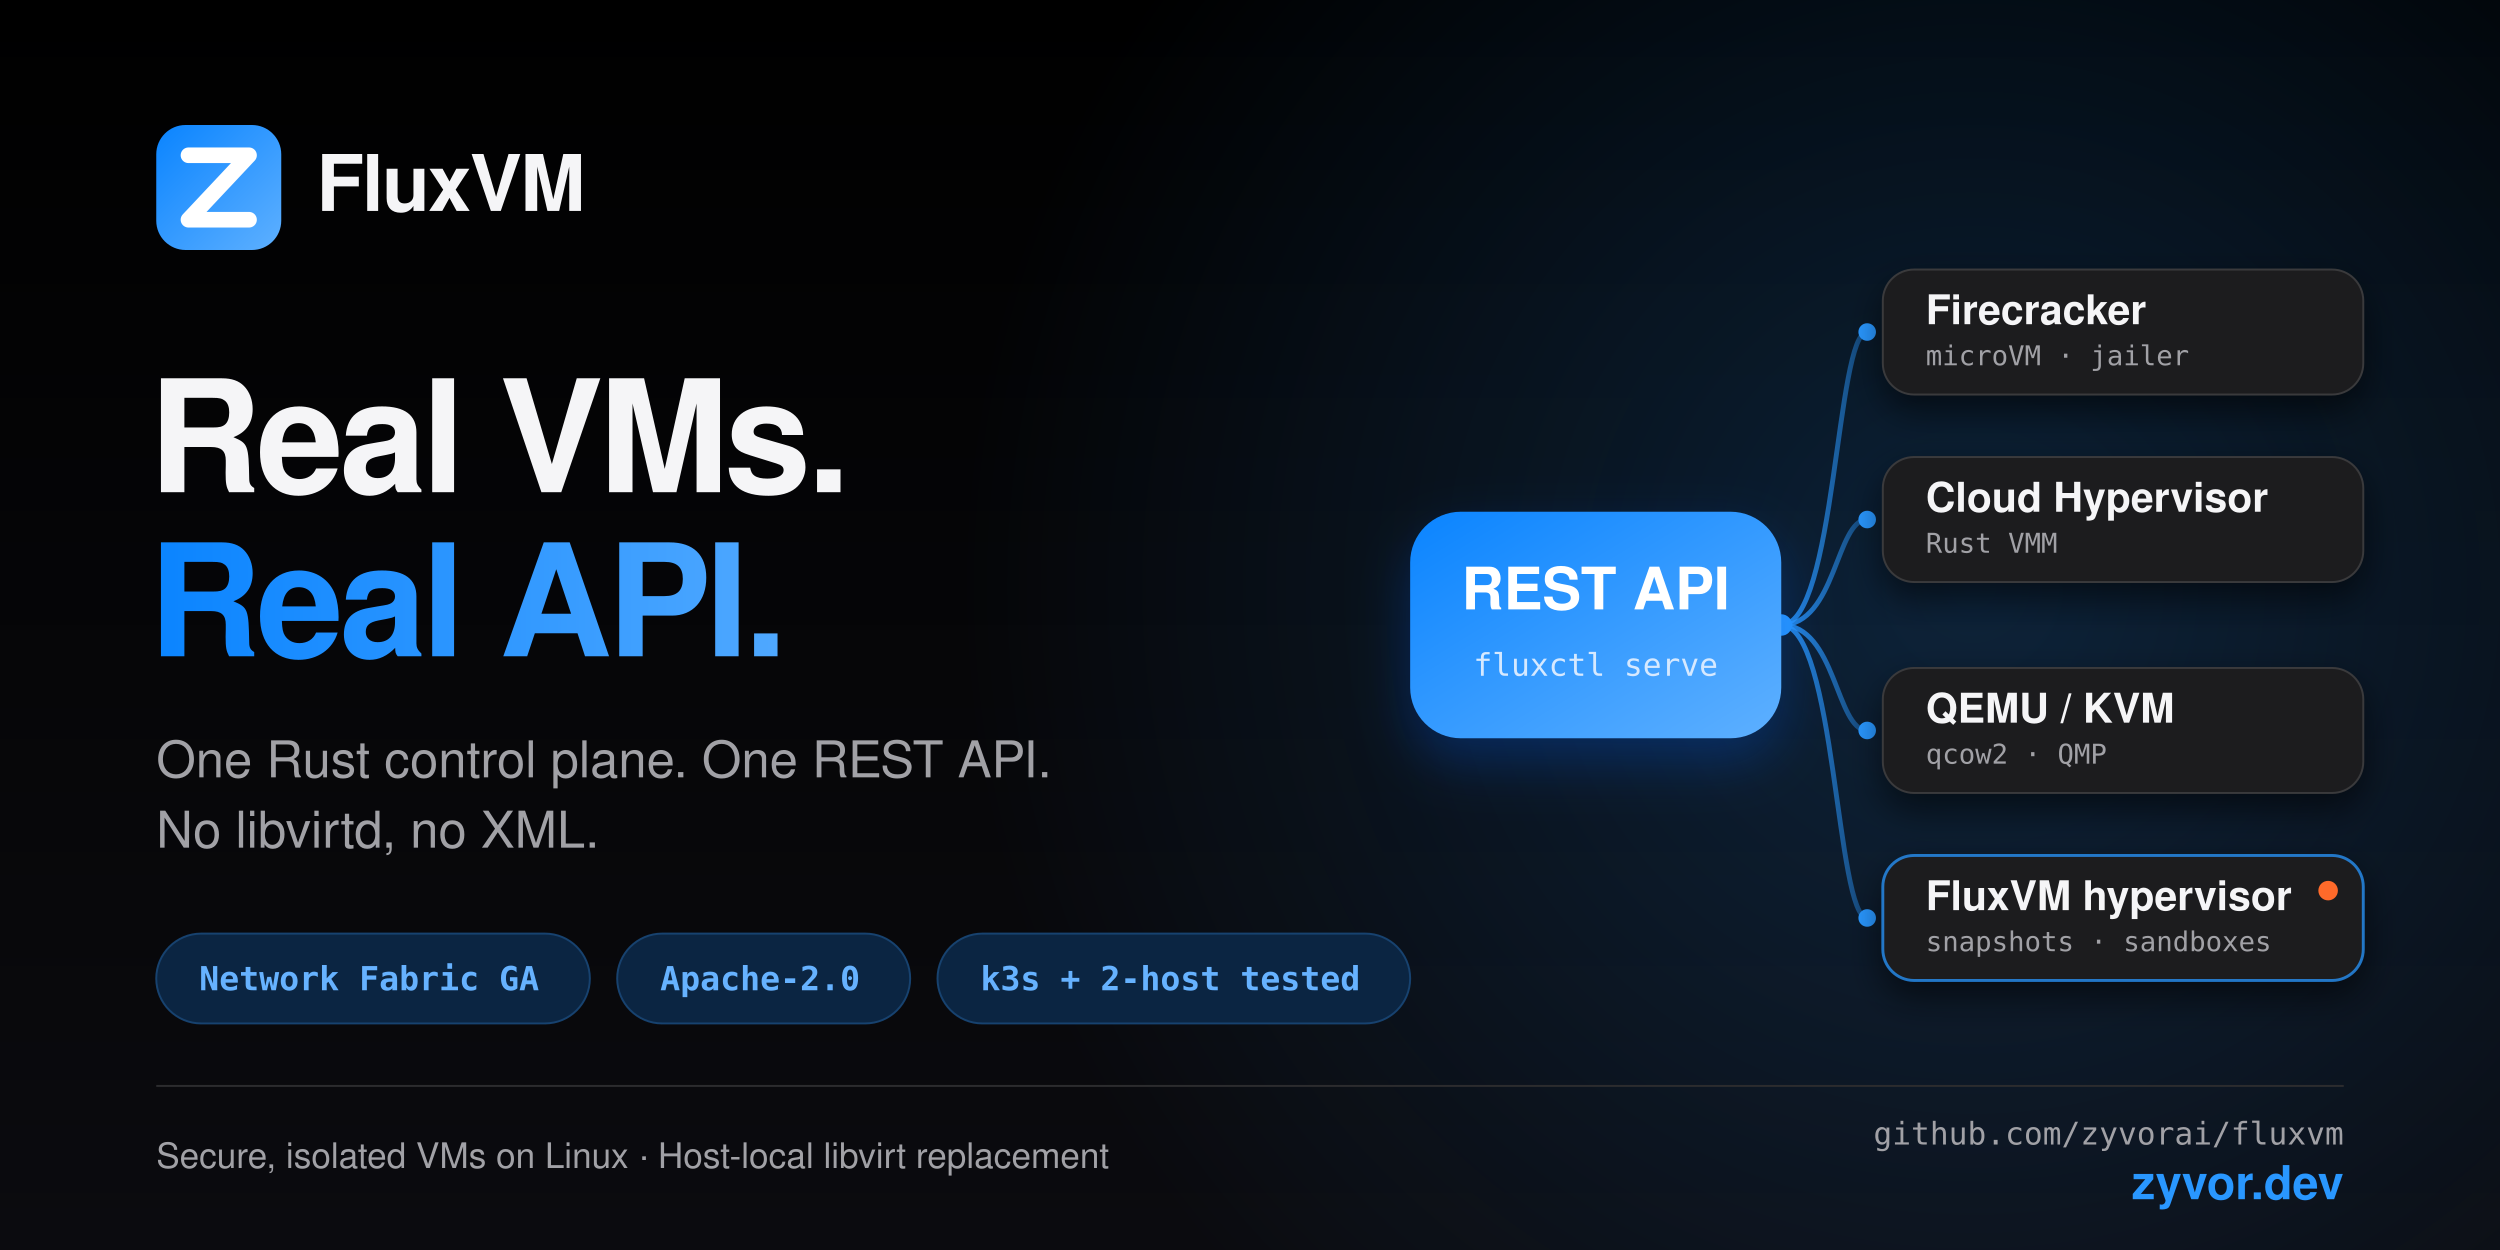
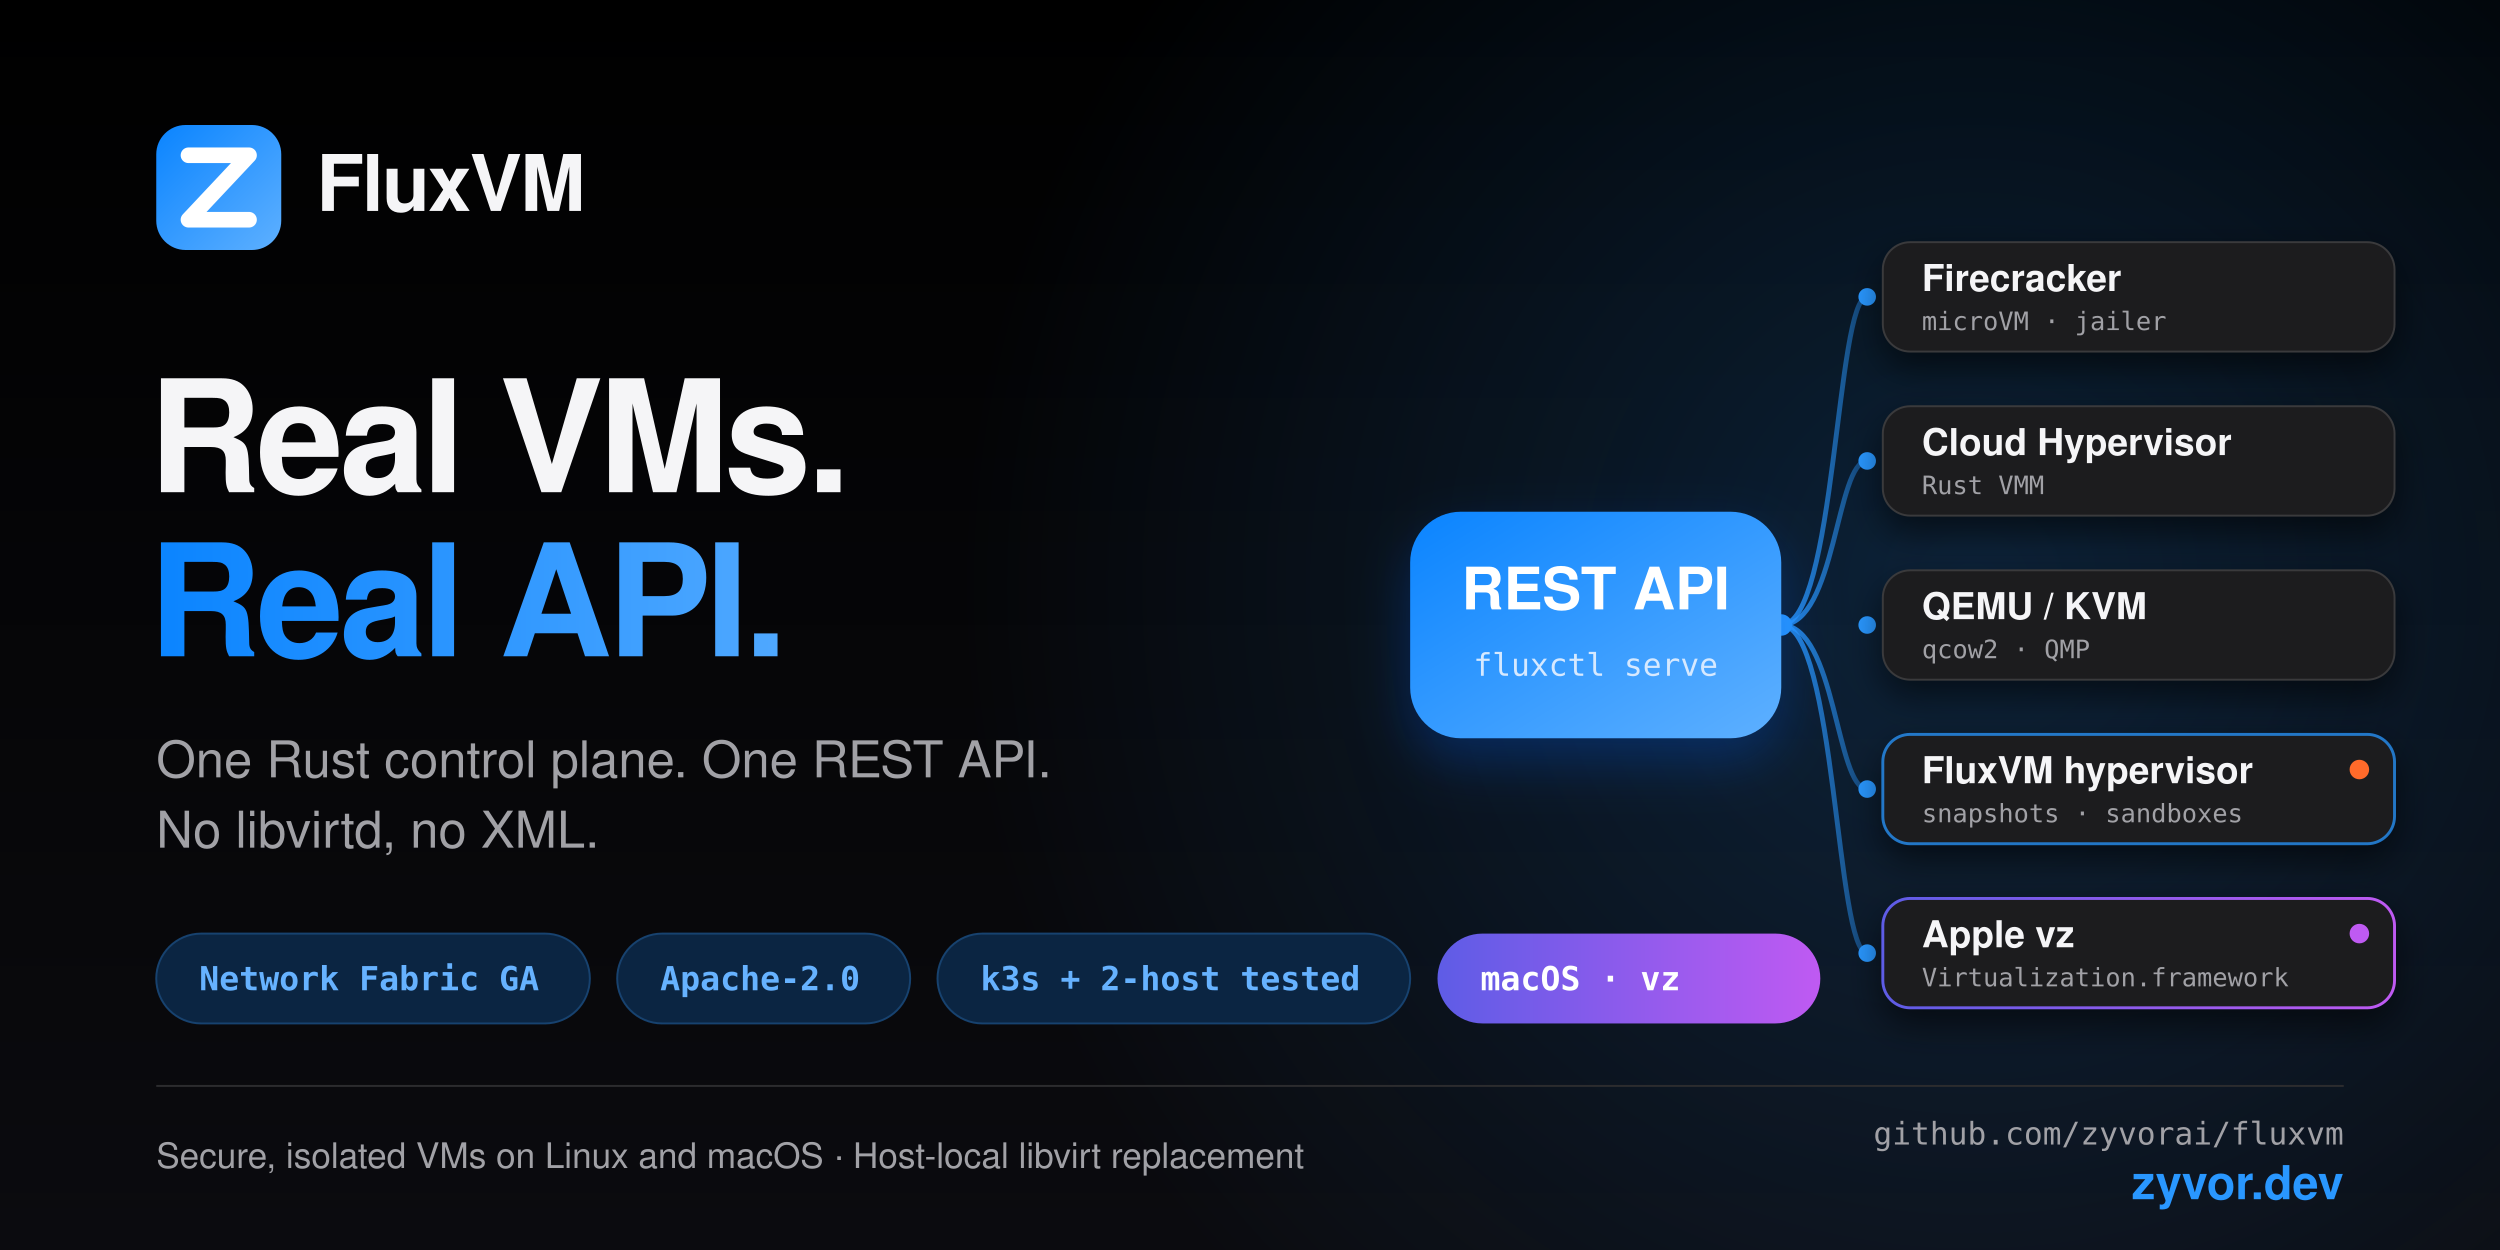
- <svg xmlns="http://www.w3.org/2000/svg" width="1280" height="640" viewBox="0 0 1280 640" role="img" aria-label="FluxVM — Real VMs. Real API. One Rust control plane and one REST API for Firecracker, Cloud Hypervisor, QEMU/KVM and the FluxVM hypervisor. No libvirtd, no XML.">
+ <svg xmlns="http://www.w3.org/2000/svg" width="1280" height="640" viewBox="0 0 1280 640" role="img" aria-label="FluxVM — Real VMs. Real API. One Rust control plane and one REST API for Firecracker, Cloud Hypervisor, QEMU/KVM, the FluxVM hypervisor and Apple Virtualization.framework (vz) on a Mac. No libvirtd, no XML.">
  <defs>
    <linearGradient id="bg" x1="0" y1="0" x2="0" y2="640" gradientUnits="userSpaceOnUse">
      <stop offset="0" stop-color="#000000" />
      <stop offset="1" stop-color="#0b0b0f" />
    </linearGradient>
    <radialGradient id="wash" cx="1010" cy="300" r="520" gradientUnits="userSpaceOnUse">
      <stop offset="0" stop-color="#2997ff" stop-opacity="0.20" />
      <stop offset="0.6" stop-color="#2997ff" stop-opacity="0.08" />
      <stop offset="1" stop-color="#2997ff" stop-opacity="0" />
    </radialGradient>
    <linearGradient id="blue" x1="0" y1="0" x2="1" y2="1">
      <stop offset="0" stop-color="#0a84ff" />
      <stop offset="1" stop-color="#5eb0ff" />
    </linearGradient>
    <linearGradient id="blueText" x1="78" y1="0" x2="470" y2="0" gradientUnits="userSpaceOnUse">
      <stop offset="0" stop-color="#0a84ff" />
      <stop offset="1" stop-color="#5eb0ff" />
    </linearGradient>
    <linearGradient id="wire" x1="0" y1="0" x2="1" y2="0">
      <stop offset="0" stop-color="#2997ff" stop-opacity="0.9" />
      <stop offset="1" stop-color="#2997ff" stop-opacity="0.35" />
+     </linearGradient>
+     <linearGradient id="mac" x1="0" y1="0" x2="1" y2="0">
+       <stop offset="0" stop-color="#5e5ce6" />
+       <stop offset="1" stop-color="#bf5af2" />
    </linearGradient>
    <filter id="shadow" x="-20%" y="-30%" width="140%" height="180%" color-interpolation-filters="sRGB">
      <feGaussianBlur in="SourceAlpha" stdDeviation="9" />
      <feOffset dy="8" result="b" />
      <feColorMatrix in="b" type="matrix" values="0 0 0 0 0  0 0 0 0 0  0 0 0 0 0  0 0 0 0.55 0" result="s" />
      <feMerge>
        <feMergeNode in="s" />
        <feMergeNode in="SourceGraphic" />
      </feMerge>
    </filter>
    <filter id="glow" x="-30%" y="-40%" width="160%" height="200%" color-interpolation-filters="sRGB">
      <feGaussianBlur in="SourceAlpha" stdDeviation="14" />
      <feOffset dy="12" result="b" />
      <feColorMatrix in="b" type="matrix" values="0 0 0 0 0.0  0 0 0 0 0.35  0 0 0 0 0.9  0 0 0 0.30 0" result="s" />
      <feMerge>
        <feMergeNode in="s" />
        <feMergeNode in="SourceGraphic" />
      </feMerge>
    </filter>
  </defs>
  <rect width="1280" height="640" fill="url(#bg)" />
  <rect width="1280" height="640" fill="url(#wash)" />
  <rect x="80" y="64" width="64" height="64" rx="15" fill="url(#blue)" />
  <path d="M96.5 79.5 127.5 79.5 96.5 112.5 127.5 112.5" fill="none" stroke="#ffffff" stroke-width="8" stroke-linecap="round" stroke-linejoin="round" />
  <text x="162" y="108" font-family="'Helvetica Neue',Helvetica,Arial,sans-serif" font-size="40" font-weight="700" fill="#f5f5f7" letter-spacing="-0.8">FluxVM</text>
  <text font-family="'Helvetica Neue',Helvetica,Arial,sans-serif" font-size="80" font-weight="700" letter-spacing="-2.4">
    <tspan x="76" y="252" fill="#f5f5f7">Real VMs.</tspan>
    <tspan x="76" y="336" fill="url(#blueText)">Real API.</tspan>
  </text>
  <g font-family="'Helvetica Neue',Helvetica,Arial,sans-serif" font-size="26" fill="#a1a1a6">
    <text x="80" y="398">One Rust control plane. One REST API.</text>
    <text x="80" y="434">No libvirtd, no XML.</text>
  </g>
  <g font-family="'Menlo','JetBrains Mono',monospace" font-size="17" font-weight="700" fill="#66b2ff">
    <rect x="80" y="478" width="222" height="46" rx="23" fill="#0b2542" stroke="#17426f" />
    <text x="102" y="507">Network Fabric GA</text>
    <rect x="316" y="478" width="150" height="46" rx="23" fill="#0b2542" stroke="#17426f" />
    <text x="338" y="507">Apache-2.0</text>
    <rect x="480" y="478" width="242" height="46" rx="23" fill="#0b2542" stroke="#17426f" />
    <text x="502" y="507">k3s + 2-host tested</text>
+     <rect x="736" y="478" width="196" height="46" rx="23" fill="url(#mac)" />
+     <text x="758" y="507" fill="#ffffff">macOS · vz</text>
  </g>
  <g>
    <g fill="none" stroke="url(#wire)" stroke-width="2.5" stroke-linecap="round">
-       <path d="M912 320 C 940 320, 940 170, 956 170" />
-       <path d="M912 320 C 940 320, 940 266, 956 266" />
-       <path d="M912 320 C 940 320, 940 374, 956 374" />
-       <path d="M912 320 C 940 320, 940 470, 956 470" />
+       <path d="M912 320 C 940 320, 940 152, 956 152" />
+       <path d="M912 320 C 940 320, 940 236, 956 236" />
+       <path d="M912 320 C 940 320, 940 320, 956 320" />
+       <path d="M912 320 C 940 320, 940 404, 956 404" />
+       <path d="M912 320 C 940 320, 940 488, 956 488" />
    </g>
    <g fill="#2997ff">
      <circle cx="912" cy="320" r="5.5" />
-       <circle cx="956" cy="170" r="4.5" />
-       <circle cx="956" cy="266" r="4.5" />
-       <circle cx="956" cy="374" r="4.5" />
-       <circle cx="956" cy="470" r="4.5" />
+       <circle cx="956" cy="152" r="4.5" />
+       <circle cx="956" cy="236" r="4.5" />
+       <circle cx="956" cy="320" r="4.5" />
+       <circle cx="956" cy="404" r="4.5" />
+       <circle cx="956" cy="488" r="4.5" />
    </g>
    <rect x="722" y="262" width="190" height="116" rx="26" fill="url(#blue)" filter="url(#glow)" />
    <text x="817" y="312" text-anchor="middle" font-family="'Helvetica Neue',Helvetica,Arial,sans-serif" font-size="30" font-weight="700" fill="#ffffff">REST API</text>
    <text x="817" y="346" text-anchor="middle" font-family="'Menlo','JetBrains Mono',monospace" font-size="16" fill="#d6e9ff">fluxctl serve</text>
    <g font-family="'Helvetica Neue',Helvetica,Arial,sans-serif">
-       <rect x="964" y="138" width="246" height="64" rx="16" fill="#1c1c1e" stroke="#3a3a3c" filter="url(#shadow)" />
-       <text x="986" y="166" font-size="21" font-weight="700" fill="#f5f5f7">Firecracker</text>
-       <text x="986" y="187" font-size="14" font-family="'Menlo',monospace" fill="#a1a1a6">microVM · jailer</text>
-       <rect x="964" y="234" width="246" height="64" rx="16" fill="#1c1c1e" stroke="#3a3a3c" filter="url(#shadow)" />
-       <text x="986" y="262" font-size="21" font-weight="700" fill="#f5f5f7">Cloud Hypervisor</text>
-       <text x="986" y="283" font-size="14" font-family="'Menlo',monospace" fill="#a1a1a6">Rust VMM</text>
-       <rect x="964" y="342" width="246" height="64" rx="16" fill="#1c1c1e" stroke="#3a3a3c" filter="url(#shadow)" />
-       <text x="986" y="370" font-size="21" font-weight="700" fill="#f5f5f7">QEMU / KVM</text>
-       <text x="986" y="391" font-size="14" font-family="'Menlo',monospace" fill="#a1a1a6">qcow2 · QMP</text>
-       <rect x="964" y="438" width="246" height="64" rx="16" fill="#1c1c1e" stroke="#2997ff" stroke-opacity="0.75" stroke-width="1.5" filter="url(#shadow)" />
-       <text x="986" y="466" font-size="21" font-weight="700" fill="#f5f5f7">FluxVM hypervisor</text>
-       <text x="986" y="487" font-size="14" font-family="'Menlo',monospace" fill="#a1a1a6">snapshots · sandboxes</text>
-       <circle cx="1192" cy="456" r="5" fill="#ff6a2a" />
+       <rect x="964" y="124" width="262" height="56" rx="14" fill="#1c1c1e" stroke="#3a3a3c" filter="url(#shadow)" />
+       <text x="984" y="149" font-size="19" font-weight="700" fill="#f5f5f7">Firecracker</text>
+       <text x="984" y="169" font-size="13" font-family="'Menlo',monospace" fill="#a1a1a6">microVM · jailer</text>
+       <rect x="964" y="208" width="262" height="56" rx="14" fill="#1c1c1e" stroke="#3a3a3c" filter="url(#shadow)" />
+       <text x="984" y="233" font-size="19" font-weight="700" fill="#f5f5f7">Cloud Hypervisor</text>
+       <text x="984" y="253" font-size="13" font-family="'Menlo',monospace" fill="#a1a1a6">Rust VMM</text>
+       <rect x="964" y="292" width="262" height="56" rx="14" fill="#1c1c1e" stroke="#3a3a3c" filter="url(#shadow)" />
+       <text x="984" y="317" font-size="19" font-weight="700" fill="#f5f5f7">QEMU / KVM</text>
+       <text x="984" y="337" font-size="13" font-family="'Menlo',monospace" fill="#a1a1a6">qcow2 · QMP</text>
+       <rect x="964" y="376" width="262" height="56" rx="14" fill="#1c1c1e" stroke="#2997ff" stroke-opacity="0.75" stroke-width="1.5" filter="url(#shadow)" />
+       <text x="984" y="401" font-size="19" font-weight="700" fill="#f5f5f7">FluxVM hypervisor</text>
+       <text x="984" y="421" font-size="13" font-family="'Menlo',monospace" fill="#a1a1a6">snapshots · sandboxes</text>
+       <circle cx="1208" cy="394" r="5" fill="#ff6a2a" />
+       <rect x="964" y="460" width="262" height="56" rx="14" fill="#1c1c1e" stroke="url(#mac)" stroke-width="1.5" filter="url(#shadow)" />
+       <text x="984" y="485" font-size="19" font-weight="700" fill="#f5f5f7">Apple vz</text>
+       <text x="984" y="505" font-size="13" font-family="'Menlo',monospace" fill="#a1a1a6">Virtualization.framework</text>
+       <circle cx="1208" cy="478" r="5" fill="#bf5af2" />
    </g>
  </g>
  <line x1="80" y1="556" x2="1200" y2="556" stroke="#2c2c2e" stroke-width="1" />
-   <text x="80" y="598" font-family="'Helvetica Neue',Helvetica,Arial,sans-serif" font-size="18" fill="#a1a1a6">Secure, isolated VMs on Linux · Host-local libvirt replacement</text>
+   <text x="80" y="598" font-family="'Helvetica Neue',Helvetica,Arial,sans-serif" font-size="18" fill="#a1a1a6">Secure, isolated VMs on Linux and macOS · Host-local libvirt replacement</text>
  <text x="1200" y="586" text-anchor="end" font-family="'Menlo','JetBrains Mono',monospace" font-size="16" fill="#a1a1a6">github.com/zyvorai/fluxvm</text>
  <text x="1200" y="614" text-anchor="end" font-family="'Helvetica Neue',Helvetica,Arial,sans-serif" font-size="24" font-weight="700" fill="#2997ff">zyvor.dev</text>
</svg>
